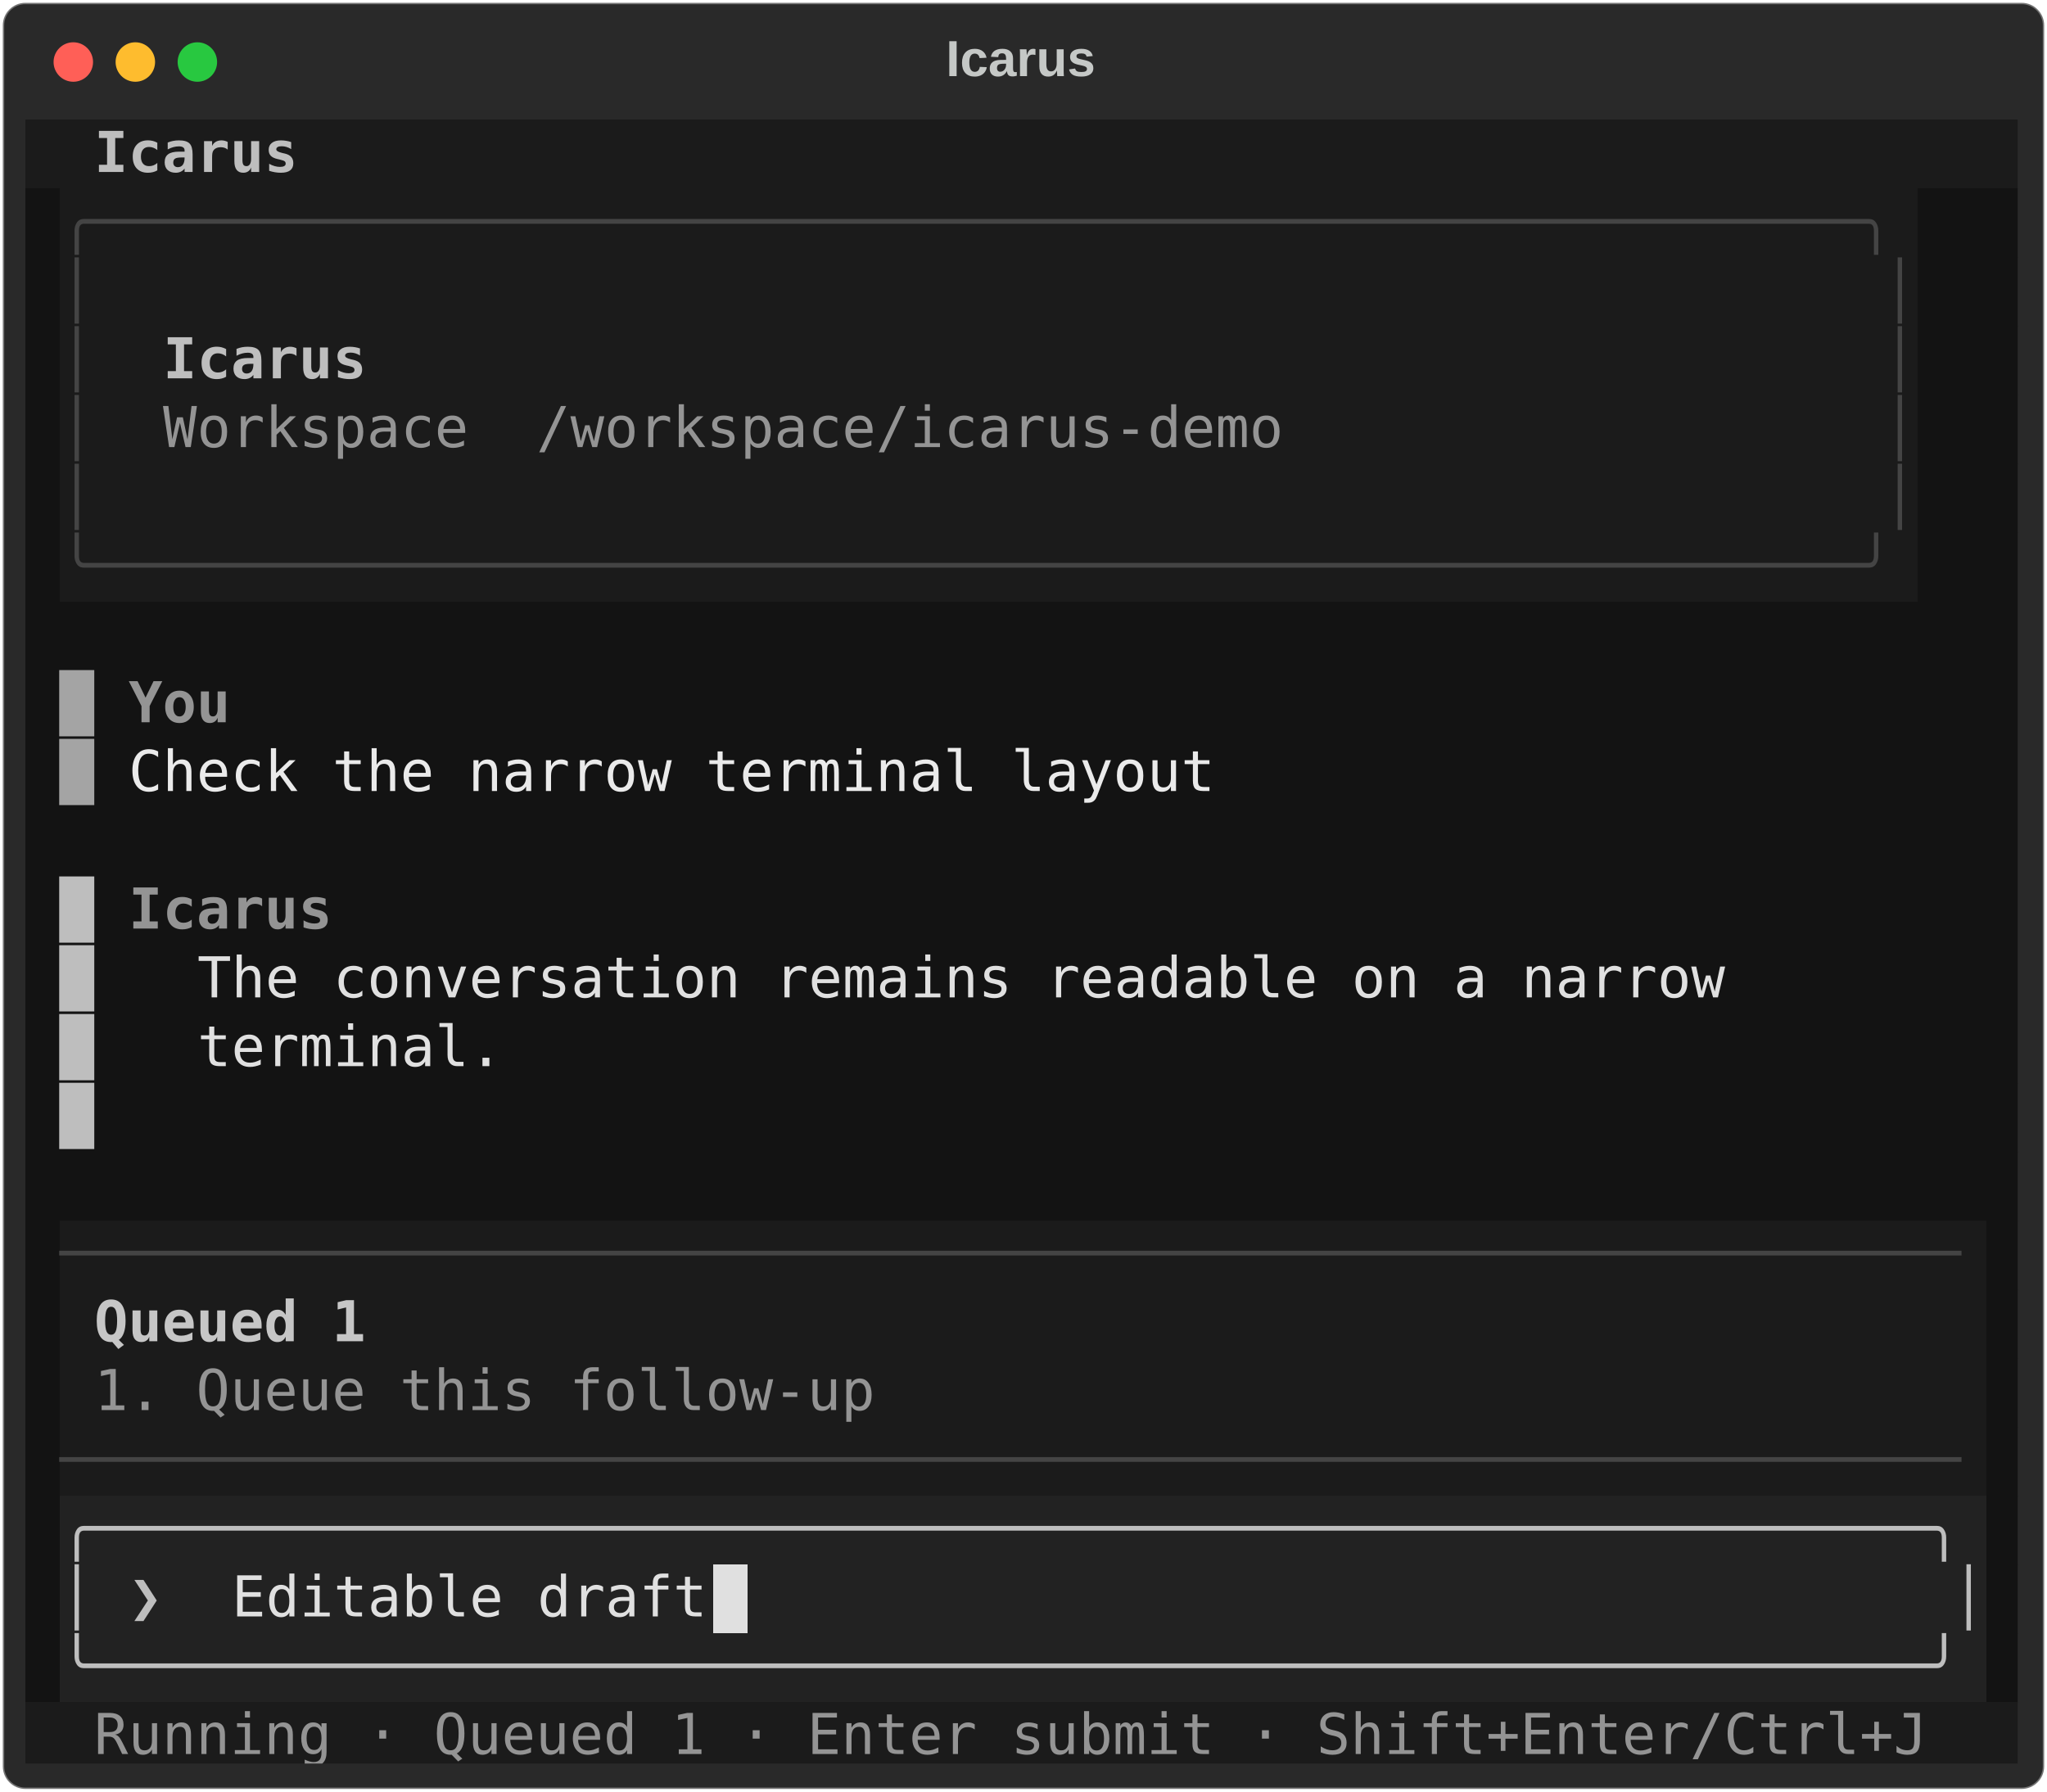
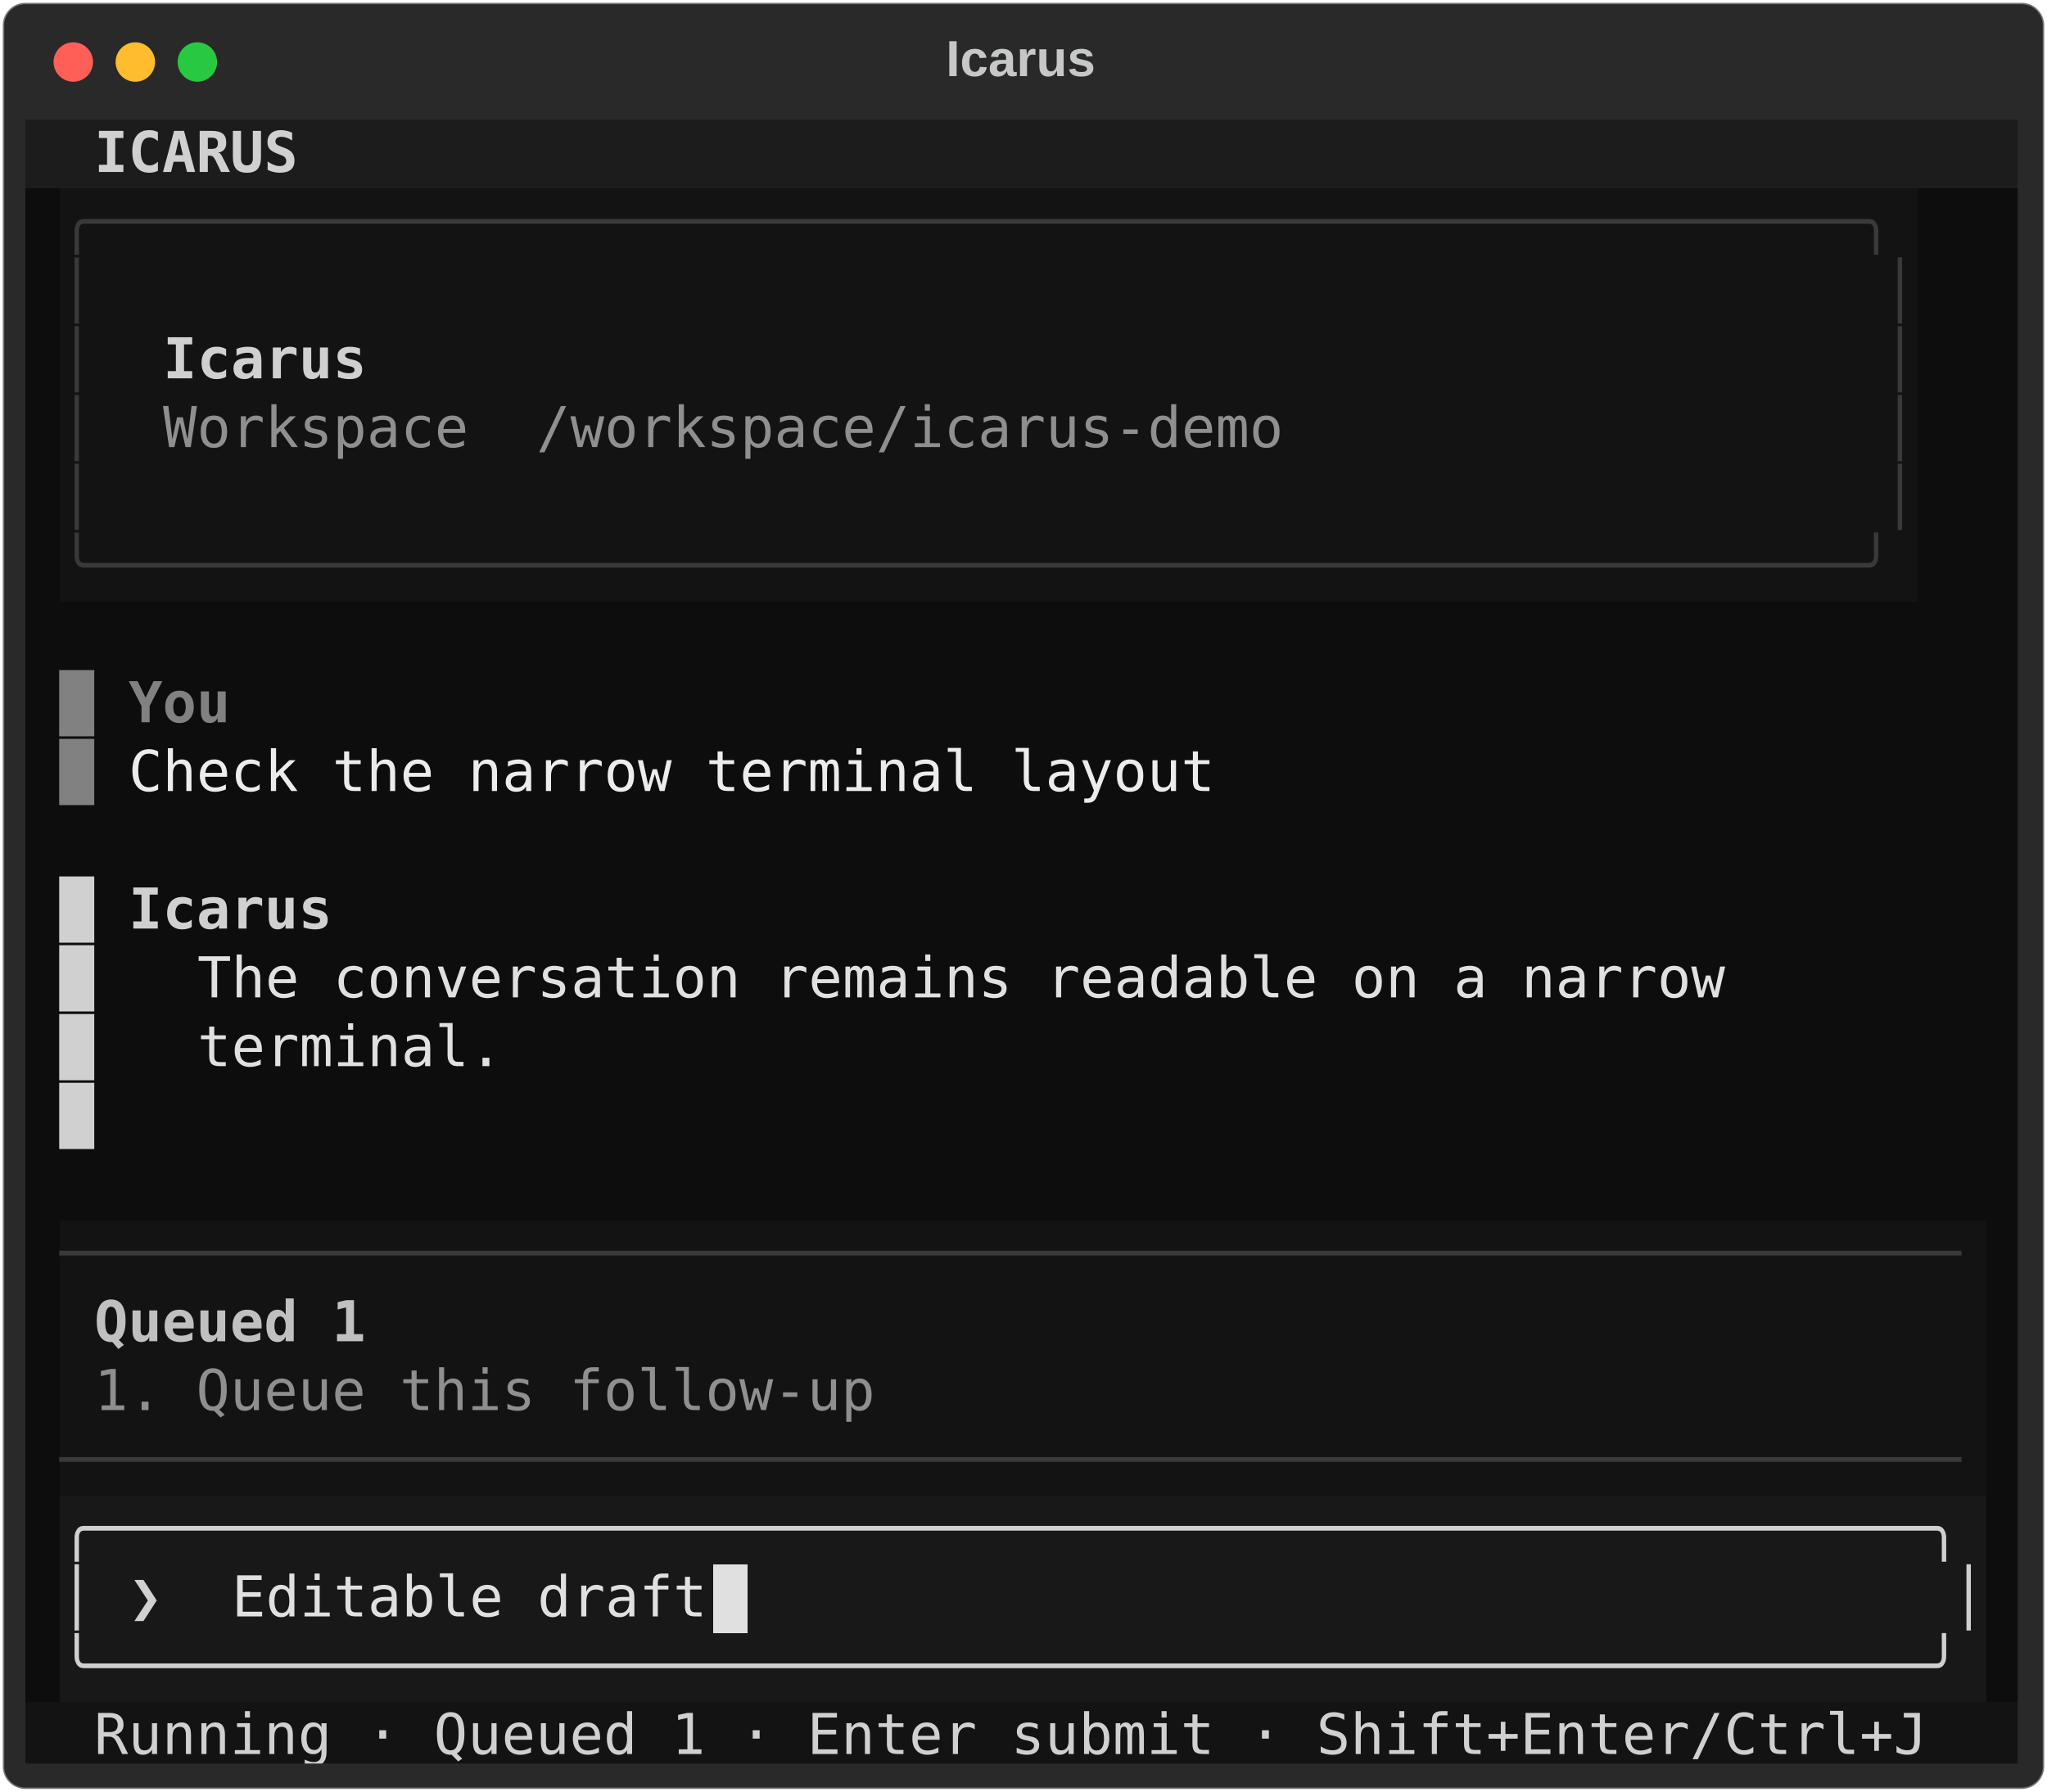
<svg xmlns="http://www.w3.org/2000/svg" class="rich-terminal" viewBox="0 0 726 635.6">
  <style>

    @font-face {
        font-family: "Fira Code";
        src: local("FiraCode-Regular"),
                url("https://cdnjs.cloudflare.com/ajax/libs/firacode/6.2.0/woff2/FiraCode-Regular.woff2") format("woff2"),
                url("https://cdnjs.cloudflare.com/ajax/libs/firacode/6.2.0/woff/FiraCode-Regular.woff") format("woff");
        font-style: normal;
        font-weight: 400;
    }
    @font-face {
        font-family: "Fira Code";
        src: local("FiraCode-Bold"),
                url("https://cdnjs.cloudflare.com/ajax/libs/firacode/6.2.0/woff2/FiraCode-Bold.woff2") format("woff2"),
                url("https://cdnjs.cloudflare.com/ajax/libs/firacode/6.2.0/woff/FiraCode-Bold.woff") format("woff");
        font-style: bold;
        font-weight: 700;
    }

    .terminal-matrix {
        font-family: Fira Code, monospace;
        font-size: 20px;
        line-height: 24.4px;
        font-variant-east-asian: full-width;
    }

    .terminal-title {
        font-size: 18px;
        font-weight: bold;
        font-family: arial;
    }

    .terminal-r1 { fill: #c5c8c6 }
- .terminal-r2 { fill: #bebebe;font-weight: bold }
- .terminal-r3 { fill: #444444 }
- .terminal-r4 { fill: #949494 }
- .terminal-r5 { fill: #a4a4a4 }
- .terminal-r6 { fill: #949494;font-weight: bold }
- .terminal-r7 { fill: #eaeaea }
- .terminal-r8 { fill: #bebebe }
+ .terminal-r2 { fill: #d0d0d0;font-weight: bold }
+ .terminal-r3 { fill: #393939 }
+ .terminal-r4 { fill: #8f8f8f }
+ .terminal-r5 { fill: #818181 }
+ .terminal-r6 { fill: #818181;font-weight: bold }
+ .terminal-r7 { fill: #ececec }
+ .terminal-r8 { fill: #d0d0d0 }
.terminal-r9 { fill: #e0e0e0 }
- .terminal-r10 { fill: #c6c6c6;font-weight: bold }
+ .terminal-r10 { fill: #c0c0c0;font-weight: bold }
.terminal-r11 { fill: #121212 }
    </style>
  <defs>
    <clipPath id="terminal-clip-terminal">
      <rect x="0" y="0" width="706.6" height="584.6" />
    </clipPath>
    <clipPath id="terminal-line-0">
      <rect x="0" y="1.5" width="707.6" height="24.65" />
    </clipPath>
    <clipPath id="terminal-line-1">
      <rect x="0" y="25.9" width="707.6" height="24.65" />
    </clipPath>
    <clipPath id="terminal-line-2">
      <rect x="0" y="50.3" width="707.6" height="24.65" />
    </clipPath>
    <clipPath id="terminal-line-3">
      <rect x="0" y="74.7" width="707.6" height="24.65" />
    </clipPath>
    <clipPath id="terminal-line-4">
      <rect x="0" y="99.1" width="707.6" height="24.65" />
    </clipPath>
    <clipPath id="terminal-line-5">
      <rect x="0" y="123.5" width="707.6" height="24.65" />
    </clipPath>
    <clipPath id="terminal-line-6">
      <rect x="0" y="147.9" width="707.6" height="24.65" />
    </clipPath>
    <clipPath id="terminal-line-7">
      <rect x="0" y="172.3" width="707.6" height="24.65" />
    </clipPath>
    <clipPath id="terminal-line-8">
      <rect x="0" y="196.7" width="707.6" height="24.65" />
    </clipPath>
    <clipPath id="terminal-line-9">
      <rect x="0" y="221.1" width="707.6" height="24.65" />
    </clipPath>
    <clipPath id="terminal-line-10">
      <rect x="0" y="245.5" width="707.6" height="24.65" />
    </clipPath>
    <clipPath id="terminal-line-11">
      <rect x="0" y="269.9" width="707.6" height="24.65" />
    </clipPath>
    <clipPath id="terminal-line-12">
      <rect x="0" y="294.3" width="707.6" height="24.65" />
    </clipPath>
    <clipPath id="terminal-line-13">
      <rect x="0" y="318.7" width="707.6" height="24.65" />
    </clipPath>
    <clipPath id="terminal-line-14">
      <rect x="0" y="343.1" width="707.6" height="24.65" />
    </clipPath>
    <clipPath id="terminal-line-15">
      <rect x="0" y="367.5" width="707.6" height="24.65" />
    </clipPath>
    <clipPath id="terminal-line-16">
      <rect x="0" y="391.9" width="707.6" height="24.65" />
    </clipPath>
    <clipPath id="terminal-line-17">
      <rect x="0" y="416.3" width="707.6" height="24.65" />
    </clipPath>
    <clipPath id="terminal-line-18">
      <rect x="0" y="440.7" width="707.6" height="24.65" />
    </clipPath>
    <clipPath id="terminal-line-19">
      <rect x="0" y="465.1" width="707.6" height="24.65" />
    </clipPath>
    <clipPath id="terminal-line-20">
      <rect x="0" y="489.5" width="707.6" height="24.65" />
    </clipPath>
    <clipPath id="terminal-line-21">
      <rect x="0" y="513.9" width="707.6" height="24.65" />
    </clipPath>
    <clipPath id="terminal-line-22">
      <rect x="0" y="538.3" width="707.6" height="24.65" />
    </clipPath>
  </defs>
  <rect fill="#292929" stroke="rgba(255,255,255,0.35)" stroke-width="1" x="1" y="1" width="724" height="633.6" rx="8" />
  <text class="terminal-title" fill="#c5c8c6" text-anchor="middle" x="362" y="27">Icarus</text>
  <g transform="translate(26,22)">
    <circle cx="0" cy="0" r="7" fill="#ff5f57" />
    <circle cx="22" cy="0" r="7" fill="#febc2e" />
    <circle cx="44" cy="0" r="7" fill="#28c840" />
  </g>
  <g transform="translate(9, 41)" clip-path="url(#terminal-clip-terminal)">
-     <rect fill="#1b1b1b" x="0" y="1.5" width="24.4" height="24.65" shape-rendering="crispEdges" />
-     <rect fill="#1b1b1b" x="24.4" y="1.5" width="73.2" height="24.65" shape-rendering="crispEdges" />
-     <rect fill="#1b1b1b" x="97.6" y="1.5" width="610" height="24.65" shape-rendering="crispEdges" />
-     <rect fill="#131313" x="0" y="25.9" width="12.2" height="24.65" shape-rendering="crispEdges" />
-     <rect fill="#1b1b1b" x="12.2" y="25.9" width="658.8" height="24.65" shape-rendering="crispEdges" />
-     <rect fill="#131313" x="671" y="25.9" width="36.6" height="24.65" shape-rendering="crispEdges" />
-     <rect fill="#131313" x="0" y="50.3" width="12.2" height="24.65" shape-rendering="crispEdges" />
-     <rect fill="#1b1b1b" x="12.2" y="50.3" width="12.2" height="24.65" shape-rendering="crispEdges" />
-     <rect fill="#1b1b1b" x="24.4" y="50.3" width="634.4" height="24.65" shape-rendering="crispEdges" />
-     <rect fill="#1b1b1b" x="658.8" y="50.3" width="12.2" height="24.65" shape-rendering="crispEdges" />
-     <rect fill="#131313" x="671" y="50.3" width="36.6" height="24.65" shape-rendering="crispEdges" />
-     <rect fill="#131313" x="0" y="74.7" width="12.2" height="24.65" shape-rendering="crispEdges" />
-     <rect fill="#1b1b1b" x="12.2" y="74.7" width="12.2" height="24.65" shape-rendering="crispEdges" />
-     <rect fill="#1b1b1b" x="24.4" y="74.7" width="24.4" height="24.65" shape-rendering="crispEdges" />
-     <rect fill="#1b1b1b" x="48.8" y="74.7" width="73.2" height="24.65" shape-rendering="crispEdges" />
-     <rect fill="#1b1b1b" x="122" y="74.7" width="536.8" height="24.65" shape-rendering="crispEdges" />
-     <rect fill="#1b1b1b" x="658.8" y="74.7" width="12.2" height="24.65" shape-rendering="crispEdges" />
-     <rect fill="#131313" x="671" y="74.7" width="36.6" height="24.65" shape-rendering="crispEdges" />
-     <rect fill="#131313" x="0" y="99.1" width="12.2" height="24.65" shape-rendering="crispEdges" />
-     <rect fill="#1b1b1b" x="12.2" y="99.1" width="12.2" height="24.65" shape-rendering="crispEdges" />
-     <rect fill="#1b1b1b" x="24.4" y="99.1" width="24.4" height="24.65" shape-rendering="crispEdges" />
-     <rect fill="#1b1b1b" x="48.8" y="99.1" width="402.6" height="24.65" shape-rendering="crispEdges" />
-     <rect fill="#1b1b1b" x="451.4" y="99.1" width="207.4" height="24.65" shape-rendering="crispEdges" />
-     <rect fill="#1b1b1b" x="658.8" y="99.1" width="12.2" height="24.65" shape-rendering="crispEdges" />
-     <rect fill="#131313" x="671" y="99.1" width="36.6" height="24.65" shape-rendering="crispEdges" />
-     <rect fill="#131313" x="0" y="123.5" width="12.2" height="24.65" shape-rendering="crispEdges" />
-     <rect fill="#1b1b1b" x="12.2" y="123.5" width="12.2" height="24.65" shape-rendering="crispEdges" />
-     <rect fill="#1b1b1b" x="24.4" y="123.5" width="634.4" height="24.65" shape-rendering="crispEdges" />
-     <rect fill="#1b1b1b" x="658.8" y="123.5" width="12.2" height="24.65" shape-rendering="crispEdges" />
-     <rect fill="#131313" x="671" y="123.5" width="36.6" height="24.65" shape-rendering="crispEdges" />
-     <rect fill="#131313" x="0" y="147.9" width="12.2" height="24.65" shape-rendering="crispEdges" />
-     <rect fill="#1b1b1b" x="12.2" y="147.9" width="658.8" height="24.65" shape-rendering="crispEdges" />
-     <rect fill="#131313" x="671" y="147.9" width="36.6" height="24.65" shape-rendering="crispEdges" />
-     <rect fill="#131313" x="0" y="172.3" width="707.6" height="24.65" shape-rendering="crispEdges" />
-     <rect fill="#131313" x="0" y="196.7" width="12.2" height="24.65" shape-rendering="crispEdges" />
-     <rect fill="#131313" x="12.2" y="196.7" width="12.2" height="24.65" shape-rendering="crispEdges" />
-     <rect fill="#131313" x="24.4" y="196.7" width="12.2" height="24.65" shape-rendering="crispEdges" />
-     <rect fill="#131313" x="36.6" y="196.7" width="36.6" height="24.65" shape-rendering="crispEdges" />
-     <rect fill="#131313" x="73.2" y="196.7" width="634.4" height="24.65" shape-rendering="crispEdges" />
-     <rect fill="#131313" x="0" y="221.1" width="12.2" height="24.65" shape-rendering="crispEdges" />
-     <rect fill="#131313" x="12.2" y="221.1" width="12.2" height="24.65" shape-rendering="crispEdges" />
-     <rect fill="#131313" x="24.4" y="221.1" width="12.2" height="24.65" shape-rendering="crispEdges" />
-     <rect fill="#131313" x="36.6" y="221.1" width="390.4" height="24.65" shape-rendering="crispEdges" />
-     <rect fill="#131313" x="427" y="221.1" width="280.6" height="24.65" shape-rendering="crispEdges" />
-     <rect fill="#131313" x="0" y="245.5" width="707.6" height="24.65" shape-rendering="crispEdges" />
-     <rect fill="#131313" x="0" y="269.9" width="12.2" height="24.65" shape-rendering="crispEdges" />
-     <rect fill="#131313" x="12.2" y="269.9" width="12.2" height="24.65" shape-rendering="crispEdges" />
-     <rect fill="#131313" x="24.4" y="269.9" width="12.2" height="24.65" shape-rendering="crispEdges" />
-     <rect fill="#131313" x="36.6" y="269.9" width="73.2" height="24.65" shape-rendering="crispEdges" />
-     <rect fill="#131313" x="109.8" y="269.9" width="597.8" height="24.65" shape-rendering="crispEdges" />
-     <rect fill="#131313" x="0" y="294.3" width="12.2" height="24.65" shape-rendering="crispEdges" />
-     <rect fill="#131313" x="12.2" y="294.3" width="12.2" height="24.65" shape-rendering="crispEdges" />
-     <rect fill="#131313" x="24.4" y="294.3" width="36.6" height="24.65" shape-rendering="crispEdges" />
-     <rect fill="#131313" x="61" y="294.3" width="549" height="24.65" shape-rendering="crispEdges" />
-     <rect fill="#131313" x="610" y="294.3" width="97.6" height="24.65" shape-rendering="crispEdges" />
-     <rect fill="#131313" x="0" y="318.7" width="12.2" height="24.65" shape-rendering="crispEdges" />
-     <rect fill="#131313" x="12.2" y="318.7" width="12.2" height="24.65" shape-rendering="crispEdges" />
-     <rect fill="#131313" x="24.4" y="318.7" width="36.6" height="24.65" shape-rendering="crispEdges" />
-     <rect fill="#131313" x="61" y="318.7" width="109.8" height="24.65" shape-rendering="crispEdges" />
-     <rect fill="#131313" x="170.8" y="318.7" width="536.8" height="24.65" shape-rendering="crispEdges" />
-     <rect fill="#131313" x="0" y="343.1" width="12.2" height="24.65" shape-rendering="crispEdges" />
-     <rect fill="#131313" x="12.2" y="343.1" width="12.2" height="24.65" shape-rendering="crispEdges" />
-     <rect fill="#131313" x="24.4" y="343.1" width="683.2" height="24.65" shape-rendering="crispEdges" />
-     <rect fill="#131313" x="0" y="367.5" width="707.6" height="24.65" shape-rendering="crispEdges" />
-     <rect fill="#131313" x="0" y="391.9" width="12.2" height="24.65" shape-rendering="crispEdges" />
-     <rect fill="#1b1b1b" x="12.2" y="391.9" width="683.2" height="24.65" shape-rendering="crispEdges" />
-     <rect fill="#131313" x="695.4" y="391.9" width="12.2" height="24.65" shape-rendering="crispEdges" />
-     <rect fill="#131313" x="0" y="416.3" width="12.2" height="24.65" shape-rendering="crispEdges" />
-     <rect fill="#1b1b1b" x="12.2" y="416.3" width="12.2" height="24.65" shape-rendering="crispEdges" />
-     <rect fill="#1b1b1b" x="24.4" y="416.3" width="97.6" height="24.65" shape-rendering="crispEdges" />
-     <rect fill="#1b1b1b" x="122" y="416.3" width="573.4" height="24.65" shape-rendering="crispEdges" />
-     <rect fill="#131313" x="695.4" y="416.3" width="12.2" height="24.65" shape-rendering="crispEdges" />
-     <rect fill="#131313" x="0" y="440.7" width="12.2" height="24.65" shape-rendering="crispEdges" />
-     <rect fill="#1b1b1b" x="12.2" y="440.7" width="12.2" height="24.65" shape-rendering="crispEdges" />
-     <rect fill="#1b1b1b" x="24.4" y="440.7" width="280.6" height="24.65" shape-rendering="crispEdges" />
-     <rect fill="#1b1b1b" x="305" y="440.7" width="390.4" height="24.65" shape-rendering="crispEdges" />
-     <rect fill="#131313" x="695.4" y="440.7" width="12.2" height="24.65" shape-rendering="crispEdges" />
-     <rect fill="#131313" x="0" y="465.1" width="12.2" height="24.65" shape-rendering="crispEdges" />
-     <rect fill="#1b1b1b" x="12.2" y="465.1" width="683.2" height="24.65" shape-rendering="crispEdges" />
-     <rect fill="#131313" x="695.4" y="465.1" width="12.2" height="24.65" shape-rendering="crispEdges" />
-     <rect fill="#131313" x="0" y="489.5" width="12.2" height="24.65" shape-rendering="crispEdges" />
-     <rect fill="#222222" x="12.2" y="489.5" width="683.2" height="24.65" shape-rendering="crispEdges" />
-     <rect fill="#131313" x="695.4" y="489.5" width="12.2" height="24.65" shape-rendering="crispEdges" />
-     <rect fill="#131313" x="0" y="513.9" width="12.2" height="24.65" shape-rendering="crispEdges" />
-     <rect fill="#222222" x="12.2" y="513.9" width="12.2" height="24.65" shape-rendering="crispEdges" />
-     <rect fill="#222222" x="24.4" y="513.9" width="12.2" height="24.65" shape-rendering="crispEdges" />
-     <rect fill="#222222" x="36.6" y="513.9" width="12.2" height="24.65" shape-rendering="crispEdges" />
-     <rect fill="#222222" x="48.8" y="513.9" width="12.2" height="24.65" shape-rendering="crispEdges" />
-     <rect fill="#222222" x="61" y="513.9" width="12.2" height="24.65" shape-rendering="crispEdges" />
-     <rect fill="#222222" x="73.2" y="513.9" width="170.8" height="24.65" shape-rendering="crispEdges" />
+     <rect fill="#1c1c1c" x="0" y="1.5" width="24.4" height="24.65" shape-rendering="crispEdges" />
+     <rect fill="#1c1c1c" x="24.4" y="1.5" width="73.2" height="24.65" shape-rendering="crispEdges" />
+     <rect fill="#1c1c1c" x="97.6" y="1.5" width="610" height="24.65" shape-rendering="crispEdges" />
+     <rect fill="#0d0d0d" x="0" y="25.9" width="12.2" height="24.65" shape-rendering="crispEdges" />
+     <rect fill="#131313" x="12.2" y="25.9" width="658.8" height="24.65" shape-rendering="crispEdges" />
+     <rect fill="#0d0d0d" x="671" y="25.9" width="36.6" height="24.65" shape-rendering="crispEdges" />
+     <rect fill="#0d0d0d" x="0" y="50.3" width="12.2" height="24.65" shape-rendering="crispEdges" />
+     <rect fill="#131313" x="12.2" y="50.3" width="12.2" height="24.65" shape-rendering="crispEdges" />
+     <rect fill="#131313" x="24.4" y="50.3" width="634.4" height="24.65" shape-rendering="crispEdges" />
+     <rect fill="#131313" x="658.8" y="50.3" width="12.2" height="24.65" shape-rendering="crispEdges" />
+     <rect fill="#0d0d0d" x="671" y="50.3" width="36.6" height="24.65" shape-rendering="crispEdges" />
+     <rect fill="#0d0d0d" x="0" y="74.7" width="12.2" height="24.65" shape-rendering="crispEdges" />
+     <rect fill="#131313" x="12.2" y="74.7" width="12.2" height="24.65" shape-rendering="crispEdges" />
+     <rect fill="#131313" x="24.4" y="74.7" width="24.4" height="24.65" shape-rendering="crispEdges" />
+     <rect fill="#131313" x="48.8" y="74.7" width="73.2" height="24.65" shape-rendering="crispEdges" />
+     <rect fill="#131313" x="122" y="74.7" width="536.8" height="24.65" shape-rendering="crispEdges" />
+     <rect fill="#131313" x="658.8" y="74.7" width="12.2" height="24.65" shape-rendering="crispEdges" />
+     <rect fill="#0d0d0d" x="671" y="74.7" width="36.6" height="24.65" shape-rendering="crispEdges" />
+     <rect fill="#0d0d0d" x="0" y="99.1" width="12.2" height="24.65" shape-rendering="crispEdges" />
+     <rect fill="#131313" x="12.2" y="99.1" width="12.2" height="24.65" shape-rendering="crispEdges" />
+     <rect fill="#131313" x="24.4" y="99.1" width="24.4" height="24.65" shape-rendering="crispEdges" />
+     <rect fill="#131313" x="48.8" y="99.1" width="402.6" height="24.65" shape-rendering="crispEdges" />
+     <rect fill="#131313" x="451.4" y="99.1" width="207.4" height="24.65" shape-rendering="crispEdges" />
+     <rect fill="#131313" x="658.8" y="99.1" width="12.2" height="24.65" shape-rendering="crispEdges" />
+     <rect fill="#0d0d0d" x="671" y="99.1" width="36.6" height="24.65" shape-rendering="crispEdges" />
+     <rect fill="#0d0d0d" x="0" y="123.5" width="12.2" height="24.65" shape-rendering="crispEdges" />
+     <rect fill="#131313" x="12.2" y="123.5" width="12.2" height="24.65" shape-rendering="crispEdges" />
+     <rect fill="#131313" x="24.4" y="123.5" width="634.4" height="24.65" shape-rendering="crispEdges" />
+     <rect fill="#131313" x="658.8" y="123.5" width="12.2" height="24.65" shape-rendering="crispEdges" />
+     <rect fill="#0d0d0d" x="671" y="123.5" width="36.6" height="24.65" shape-rendering="crispEdges" />
+     <rect fill="#0d0d0d" x="0" y="147.9" width="12.2" height="24.65" shape-rendering="crispEdges" />
+     <rect fill="#131313" x="12.2" y="147.9" width="658.8" height="24.65" shape-rendering="crispEdges" />
+     <rect fill="#0d0d0d" x="671" y="147.9" width="36.6" height="24.65" shape-rendering="crispEdges" />
+     <rect fill="#0d0d0d" x="0" y="172.3" width="707.6" height="24.65" shape-rendering="crispEdges" />
+     <rect fill="#0d0d0d" x="0" y="196.7" width="12.2" height="24.65" shape-rendering="crispEdges" />
+     <rect fill="#0d0d0d" x="12.2" y="196.7" width="12.2" height="24.65" shape-rendering="crispEdges" />
+     <rect fill="#0d0d0d" x="24.4" y="196.7" width="12.2" height="24.65" shape-rendering="crispEdges" />
+     <rect fill="#0d0d0d" x="36.6" y="196.7" width="36.6" height="24.65" shape-rendering="crispEdges" />
+     <rect fill="#0d0d0d" x="73.2" y="196.7" width="634.4" height="24.65" shape-rendering="crispEdges" />
+     <rect fill="#0d0d0d" x="0" y="221.1" width="12.2" height="24.65" shape-rendering="crispEdges" />
+     <rect fill="#0d0d0d" x="12.2" y="221.1" width="12.2" height="24.65" shape-rendering="crispEdges" />
+     <rect fill="#0d0d0d" x="24.4" y="221.1" width="12.2" height="24.65" shape-rendering="crispEdges" />
+     <rect fill="#0d0d0d" x="36.6" y="221.1" width="390.4" height="24.65" shape-rendering="crispEdges" />
+     <rect fill="#0d0d0d" x="427" y="221.1" width="280.6" height="24.65" shape-rendering="crispEdges" />
+     <rect fill="#0d0d0d" x="0" y="245.5" width="707.6" height="24.65" shape-rendering="crispEdges" />
+     <rect fill="#0d0d0d" x="0" y="269.9" width="12.2" height="24.65" shape-rendering="crispEdges" />
+     <rect fill="#0d0d0d" x="12.2" y="269.9" width="12.2" height="24.65" shape-rendering="crispEdges" />
+     <rect fill="#0d0d0d" x="24.4" y="269.9" width="12.2" height="24.65" shape-rendering="crispEdges" />
+     <rect fill="#0d0d0d" x="36.6" y="269.9" width="73.2" height="24.65" shape-rendering="crispEdges" />
+     <rect fill="#0d0d0d" x="109.8" y="269.9" width="597.8" height="24.65" shape-rendering="crispEdges" />
+     <rect fill="#0d0d0d" x="0" y="294.3" width="12.2" height="24.65" shape-rendering="crispEdges" />
+     <rect fill="#0d0d0d" x="12.2" y="294.3" width="12.2" height="24.65" shape-rendering="crispEdges" />
+     <rect fill="#0d0d0d" x="24.4" y="294.3" width="36.6" height="24.65" shape-rendering="crispEdges" />
+     <rect fill="#0d0d0d" x="61" y="294.3" width="549" height="24.65" shape-rendering="crispEdges" />
+     <rect fill="#0d0d0d" x="610" y="294.3" width="97.6" height="24.65" shape-rendering="crispEdges" />
+     <rect fill="#0d0d0d" x="0" y="318.7" width="12.2" height="24.65" shape-rendering="crispEdges" />
+     <rect fill="#0d0d0d" x="12.2" y="318.7" width="12.2" height="24.65" shape-rendering="crispEdges" />
+     <rect fill="#0d0d0d" x="24.4" y="318.7" width="36.6" height="24.65" shape-rendering="crispEdges" />
+     <rect fill="#0d0d0d" x="61" y="318.7" width="109.8" height="24.65" shape-rendering="crispEdges" />
+     <rect fill="#0d0d0d" x="170.8" y="318.7" width="536.8" height="24.65" shape-rendering="crispEdges" />
+     <rect fill="#0d0d0d" x="0" y="343.1" width="12.2" height="24.65" shape-rendering="crispEdges" />
+     <rect fill="#0d0d0d" x="12.2" y="343.1" width="12.2" height="24.65" shape-rendering="crispEdges" />
+     <rect fill="#0d0d0d" x="24.4" y="343.1" width="683.2" height="24.65" shape-rendering="crispEdges" />
+     <rect fill="#0d0d0d" x="0" y="367.5" width="707.6" height="24.65" shape-rendering="crispEdges" />
+     <rect fill="#0d0d0d" x="0" y="391.9" width="12.2" height="24.65" shape-rendering="crispEdges" />
+     <rect fill="#131313" x="12.2" y="391.9" width="683.2" height="24.65" shape-rendering="crispEdges" />
+     <rect fill="#0d0d0d" x="695.4" y="391.9" width="12.2" height="24.65" shape-rendering="crispEdges" />
+     <rect fill="#0d0d0d" x="0" y="416.3" width="12.2" height="24.65" shape-rendering="crispEdges" />
+     <rect fill="#131313" x="12.2" y="416.3" width="12.2" height="24.65" shape-rendering="crispEdges" />
+     <rect fill="#131313" x="24.4" y="416.3" width="97.6" height="24.65" shape-rendering="crispEdges" />
+     <rect fill="#131313" x="122" y="416.3" width="573.4" height="24.65" shape-rendering="crispEdges" />
+     <rect fill="#0d0d0d" x="695.4" y="416.3" width="12.2" height="24.65" shape-rendering="crispEdges" />
+     <rect fill="#0d0d0d" x="0" y="440.7" width="12.2" height="24.65" shape-rendering="crispEdges" />
+     <rect fill="#131313" x="12.2" y="440.7" width="12.2" height="24.65" shape-rendering="crispEdges" />
+     <rect fill="#131313" x="24.4" y="440.7" width="280.6" height="24.65" shape-rendering="crispEdges" />
+     <rect fill="#131313" x="305" y="440.7" width="390.4" height="24.65" shape-rendering="crispEdges" />
+     <rect fill="#0d0d0d" x="695.4" y="440.7" width="12.2" height="24.65" shape-rendering="crispEdges" />
+     <rect fill="#0d0d0d" x="0" y="465.1" width="12.2" height="24.65" shape-rendering="crispEdges" />
+     <rect fill="#131313" x="12.2" y="465.1" width="683.2" height="24.65" shape-rendering="crispEdges" />
+     <rect fill="#0d0d0d" x="695.4" y="465.1" width="12.2" height="24.65" shape-rendering="crispEdges" />
+     <rect fill="#0d0d0d" x="0" y="489.5" width="12.2" height="24.65" shape-rendering="crispEdges" />
+     <rect fill="#181818" x="12.2" y="489.5" width="683.2" height="24.65" shape-rendering="crispEdges" />
+     <rect fill="#0d0d0d" x="695.4" y="489.5" width="12.2" height="24.65" shape-rendering="crispEdges" />
+     <rect fill="#0d0d0d" x="0" y="513.9" width="12.2" height="24.65" shape-rendering="crispEdges" />
+     <rect fill="#181818" x="12.2" y="513.9" width="12.2" height="24.65" shape-rendering="crispEdges" />
+     <rect fill="#181818" x="24.4" y="513.9" width="12.2" height="24.65" shape-rendering="crispEdges" />
+     <rect fill="#181818" x="36.6" y="513.9" width="12.2" height="24.65" shape-rendering="crispEdges" />
+     <rect fill="#181818" x="48.8" y="513.9" width="12.2" height="24.65" shape-rendering="crispEdges" />
+     <rect fill="#181818" x="61" y="513.9" width="12.2" height="24.65" shape-rendering="crispEdges" />
+     <rect fill="#181818" x="73.2" y="513.9" width="170.8" height="24.65" shape-rendering="crispEdges" />
    <rect fill="#e0e0e0" x="244" y="513.9" width="12.2" height="24.65" shape-rendering="crispEdges" />
-     <rect fill="#222222" x="256.2" y="513.9" width="414.8" height="24.65" shape-rendering="crispEdges" />
-     <rect fill="#222222" x="671" y="513.9" width="12.2" height="24.65" shape-rendering="crispEdges" />
-     <rect fill="#222222" x="683.2" y="513.9" width="12.2" height="24.65" shape-rendering="crispEdges" />
-     <rect fill="#131313" x="695.4" y="513.9" width="12.2" height="24.65" shape-rendering="crispEdges" />
-     <rect fill="#131313" x="0" y="538.3" width="12.2" height="24.65" shape-rendering="crispEdges" />
-     <rect fill="#222222" x="12.2" y="538.3" width="683.2" height="24.65" shape-rendering="crispEdges" />
-     <rect fill="#131313" x="695.4" y="538.3" width="12.2" height="24.65" shape-rendering="crispEdges" />
-     <rect fill="#1b1b1b" x="0" y="562.7" width="24.4" height="24.65" shape-rendering="crispEdges" />
-     <rect fill="#1b1b1b" x="24.4" y="562.7" width="658.8" height="24.65" shape-rendering="crispEdges" />
-     <rect fill="#1b1b1b" x="683.2" y="562.7" width="24.4" height="24.65" shape-rendering="crispEdges" />
+     <rect fill="#181818" x="256.2" y="513.9" width="414.8" height="24.65" shape-rendering="crispEdges" />
+     <rect fill="#181818" x="671" y="513.9" width="12.2" height="24.65" shape-rendering="crispEdges" />
+     <rect fill="#181818" x="683.2" y="513.9" width="12.2" height="24.65" shape-rendering="crispEdges" />
+     <rect fill="#0d0d0d" x="695.4" y="513.9" width="12.2" height="24.65" shape-rendering="crispEdges" />
+     <rect fill="#0d0d0d" x="0" y="538.3" width="12.2" height="24.65" shape-rendering="crispEdges" />
+     <rect fill="#181818" x="12.2" y="538.3" width="683.2" height="24.65" shape-rendering="crispEdges" />
+     <rect fill="#0d0d0d" x="695.4" y="538.3" width="12.2" height="24.65" shape-rendering="crispEdges" />
+     <rect fill="#131313" x="0" y="562.7" width="24.4" height="24.65" shape-rendering="crispEdges" />
+     <rect fill="#131313" x="24.4" y="562.7" width="658.8" height="24.65" shape-rendering="crispEdges" />
+     <rect fill="#131313" x="683.2" y="562.7" width="24.4" height="24.65" shape-rendering="crispEdges" />
    <g class="terminal-matrix">
-       <text class="terminal-r2" x="24.4" y="20" textLength="73.2" clip-path="url(#terminal-line-0)">Icarus</text>
+       <text class="terminal-r2" x="24.4" y="20" textLength="73.2" clip-path="url(#terminal-line-0)">ICARUS</text>
      <text class="terminal-r1" x="707.6" y="20" textLength="12.2" clip-path="url(#terminal-line-0)">
</text>
      <text class="terminal-r3" x="12.2" y="44.4" textLength="658.8" clip-path="url(#terminal-line-1)">╭────────────────────────────────────────────────────╮</text>
      <text class="terminal-r1" x="707.6" y="44.4" textLength="12.2" clip-path="url(#terminal-line-1)">
</text>
      <text class="terminal-r3" x="12.2" y="68.8" textLength="12.2" clip-path="url(#terminal-line-2)">│</text>
      <text class="terminal-r3" x="658.8" y="68.8" textLength="12.2" clip-path="url(#terminal-line-2)">│</text>
      <text class="terminal-r1" x="707.6" y="68.8" textLength="12.2" clip-path="url(#terminal-line-2)">
</text>
      <text class="terminal-r3" x="12.2" y="93.2" textLength="12.2" clip-path="url(#terminal-line-3)">│</text>
      <text class="terminal-r2" x="48.8" y="93.2" textLength="73.2" clip-path="url(#terminal-line-3)">Icarus</text>
      <text class="terminal-r3" x="658.8" y="93.2" textLength="12.2" clip-path="url(#terminal-line-3)">│</text>
      <text class="terminal-r1" x="707.6" y="93.2" textLength="12.2" clip-path="url(#terminal-line-3)">
</text>
      <text class="terminal-r3" x="12.2" y="117.6" textLength="12.2" clip-path="url(#terminal-line-4)">│</text>
      <text class="terminal-r4" x="48.8" y="117.6" textLength="402.6" clip-path="url(#terminal-line-4)">Workspace  /workspace/icarus-demo</text>
      <text class="terminal-r3" x="658.8" y="117.6" textLength="12.2" clip-path="url(#terminal-line-4)">│</text>
      <text class="terminal-r1" x="707.6" y="117.6" textLength="12.2" clip-path="url(#terminal-line-4)">
</text>
      <text class="terminal-r3" x="12.2" y="142" textLength="12.2" clip-path="url(#terminal-line-5)">│</text>
      <text class="terminal-r3" x="658.8" y="142" textLength="12.2" clip-path="url(#terminal-line-5)">│</text>
      <text class="terminal-r1" x="707.6" y="142" textLength="12.2" clip-path="url(#terminal-line-5)">
</text>
      <text class="terminal-r3" x="12.2" y="166.4" textLength="658.8" clip-path="url(#terminal-line-6)">╰────────────────────────────────────────────────────╯</text>
      <text class="terminal-r1" x="707.6" y="166.4" textLength="12.2" clip-path="url(#terminal-line-6)">
</text>
      <text class="terminal-r1" x="707.6" y="190.8" textLength="12.2" clip-path="url(#terminal-line-7)">
</text>
      <text class="terminal-r5" x="12.2" y="215.2" textLength="12.2" clip-path="url(#terminal-line-8)">█</text>
      <text class="terminal-r6" x="36.6" y="215.2" textLength="36.6" clip-path="url(#terminal-line-8)">You</text>
      <text class="terminal-r1" x="707.6" y="215.2" textLength="12.2" clip-path="url(#terminal-line-8)">
</text>
      <text class="terminal-r5" x="12.2" y="239.6" textLength="12.2" clip-path="url(#terminal-line-9)">█</text>
      <text class="terminal-r7" x="36.6" y="239.6" textLength="390.4" clip-path="url(#terminal-line-9)">Check the narrow terminal layout</text>
      <text class="terminal-r1" x="707.6" y="239.6" textLength="12.2" clip-path="url(#terminal-line-9)">
</text>
      <text class="terminal-r1" x="707.6" y="264" textLength="12.2" clip-path="url(#terminal-line-10)">
</text>
      <text class="terminal-r8" x="12.2" y="288.4" textLength="12.2" clip-path="url(#terminal-line-11)">█</text>
-       <text class="terminal-r6" x="36.6" y="288.4" textLength="73.2" clip-path="url(#terminal-line-11)">Icarus</text>
+       <text class="terminal-r2" x="36.6" y="288.4" textLength="73.2" clip-path="url(#terminal-line-11)">Icarus</text>
      <text class="terminal-r1" x="707.6" y="288.4" textLength="12.2" clip-path="url(#terminal-line-11)">
</text>
      <text class="terminal-r8" x="12.2" y="312.8" textLength="12.2" clip-path="url(#terminal-line-12)">█</text>
      <text class="terminal-r9" x="61" y="312.8" textLength="549" clip-path="url(#terminal-line-12)">The conversation remains readable on a narrow</text>
      <text class="terminal-r1" x="707.6" y="312.8" textLength="12.2" clip-path="url(#terminal-line-12)">
</text>
      <text class="terminal-r8" x="12.2" y="337.2" textLength="12.2" clip-path="url(#terminal-line-13)">█</text>
      <text class="terminal-r9" x="61" y="337.2" textLength="109.8" clip-path="url(#terminal-line-13)">terminal.</text>
      <text class="terminal-r1" x="707.6" y="337.2" textLength="12.2" clip-path="url(#terminal-line-13)">
</text>
      <text class="terminal-r8" x="12.2" y="361.6" textLength="12.2" clip-path="url(#terminal-line-14)">█</text>
      <text class="terminal-r1" x="707.6" y="361.6" textLength="12.2" clip-path="url(#terminal-line-14)">
</text>
      <text class="terminal-r1" x="707.6" y="386" textLength="12.2" clip-path="url(#terminal-line-15)">
</text>
      <text class="terminal-r3" x="12.2" y="410.4" textLength="683.2" clip-path="url(#terminal-line-16)">────────────────────────────────────────────────────────</text>
      <text class="terminal-r1" x="707.6" y="410.4" textLength="12.2" clip-path="url(#terminal-line-16)">
</text>
      <text class="terminal-r10" x="24.4" y="434.8" textLength="97.6" clip-path="url(#terminal-line-17)">Queued 1</text>
      <text class="terminal-r1" x="707.6" y="434.8" textLength="12.2" clip-path="url(#terminal-line-17)">
</text>
      <text class="terminal-r4" x="24.4" y="459.2" textLength="280.6" clip-path="url(#terminal-line-18)">1. Queue this follow-up</text>
      <text class="terminal-r1" x="707.6" y="459.2" textLength="12.2" clip-path="url(#terminal-line-18)">
</text>
      <text class="terminal-r3" x="12.2" y="483.6" textLength="683.2" clip-path="url(#terminal-line-19)">────────────────────────────────────────────────────────</text>
      <text class="terminal-r1" x="707.6" y="483.6" textLength="12.2" clip-path="url(#terminal-line-19)">
</text>
      <text class="terminal-r8" x="12.2" y="508" textLength="683.2" clip-path="url(#terminal-line-20)">╭──────────────────────────────────────────────────────╮</text>
      <text class="terminal-r1" x="707.6" y="508" textLength="12.2" clip-path="url(#terminal-line-20)">
</text>
      <text class="terminal-r8" x="12.2" y="532.4" textLength="12.2" clip-path="url(#terminal-line-21)">│</text>
      <text class="terminal-r8" x="36.6" y="532.4" textLength="12.2" clip-path="url(#terminal-line-21)">❯</text>
      <text class="terminal-r9" x="73.2" y="532.4" textLength="170.8" clip-path="url(#terminal-line-21)">Editable draft</text>
      <text class="terminal-r8" x="683.2" y="532.4" textLength="12.2" clip-path="url(#terminal-line-21)">│</text>
      <text class="terminal-r1" x="707.6" y="532.4" textLength="12.2" clip-path="url(#terminal-line-21)">
</text>
      <text class="terminal-r8" x="12.2" y="556.8" textLength="683.2" clip-path="url(#terminal-line-22)">╰──────────────────────────────────────────────────────╯</text>
      <text class="terminal-r1" x="707.6" y="556.8" textLength="12.2" clip-path="url(#terminal-line-22)">
</text>
-       <text class="terminal-r4" x="24.4" y="581.2" textLength="658.8" clip-path="url(#terminal-line-23)">Running · Queued 1 · Enter submit · Shift+Enter/Ctrl+J</text>
+       <text class="terminal-r8" x="24.4" y="581.2" textLength="658.8" clip-path="url(#terminal-line-23)">Running · Queued 1 · Enter submit · Shift+Enter/Ctrl+J</text>
    </g>
  </g>
</svg>
